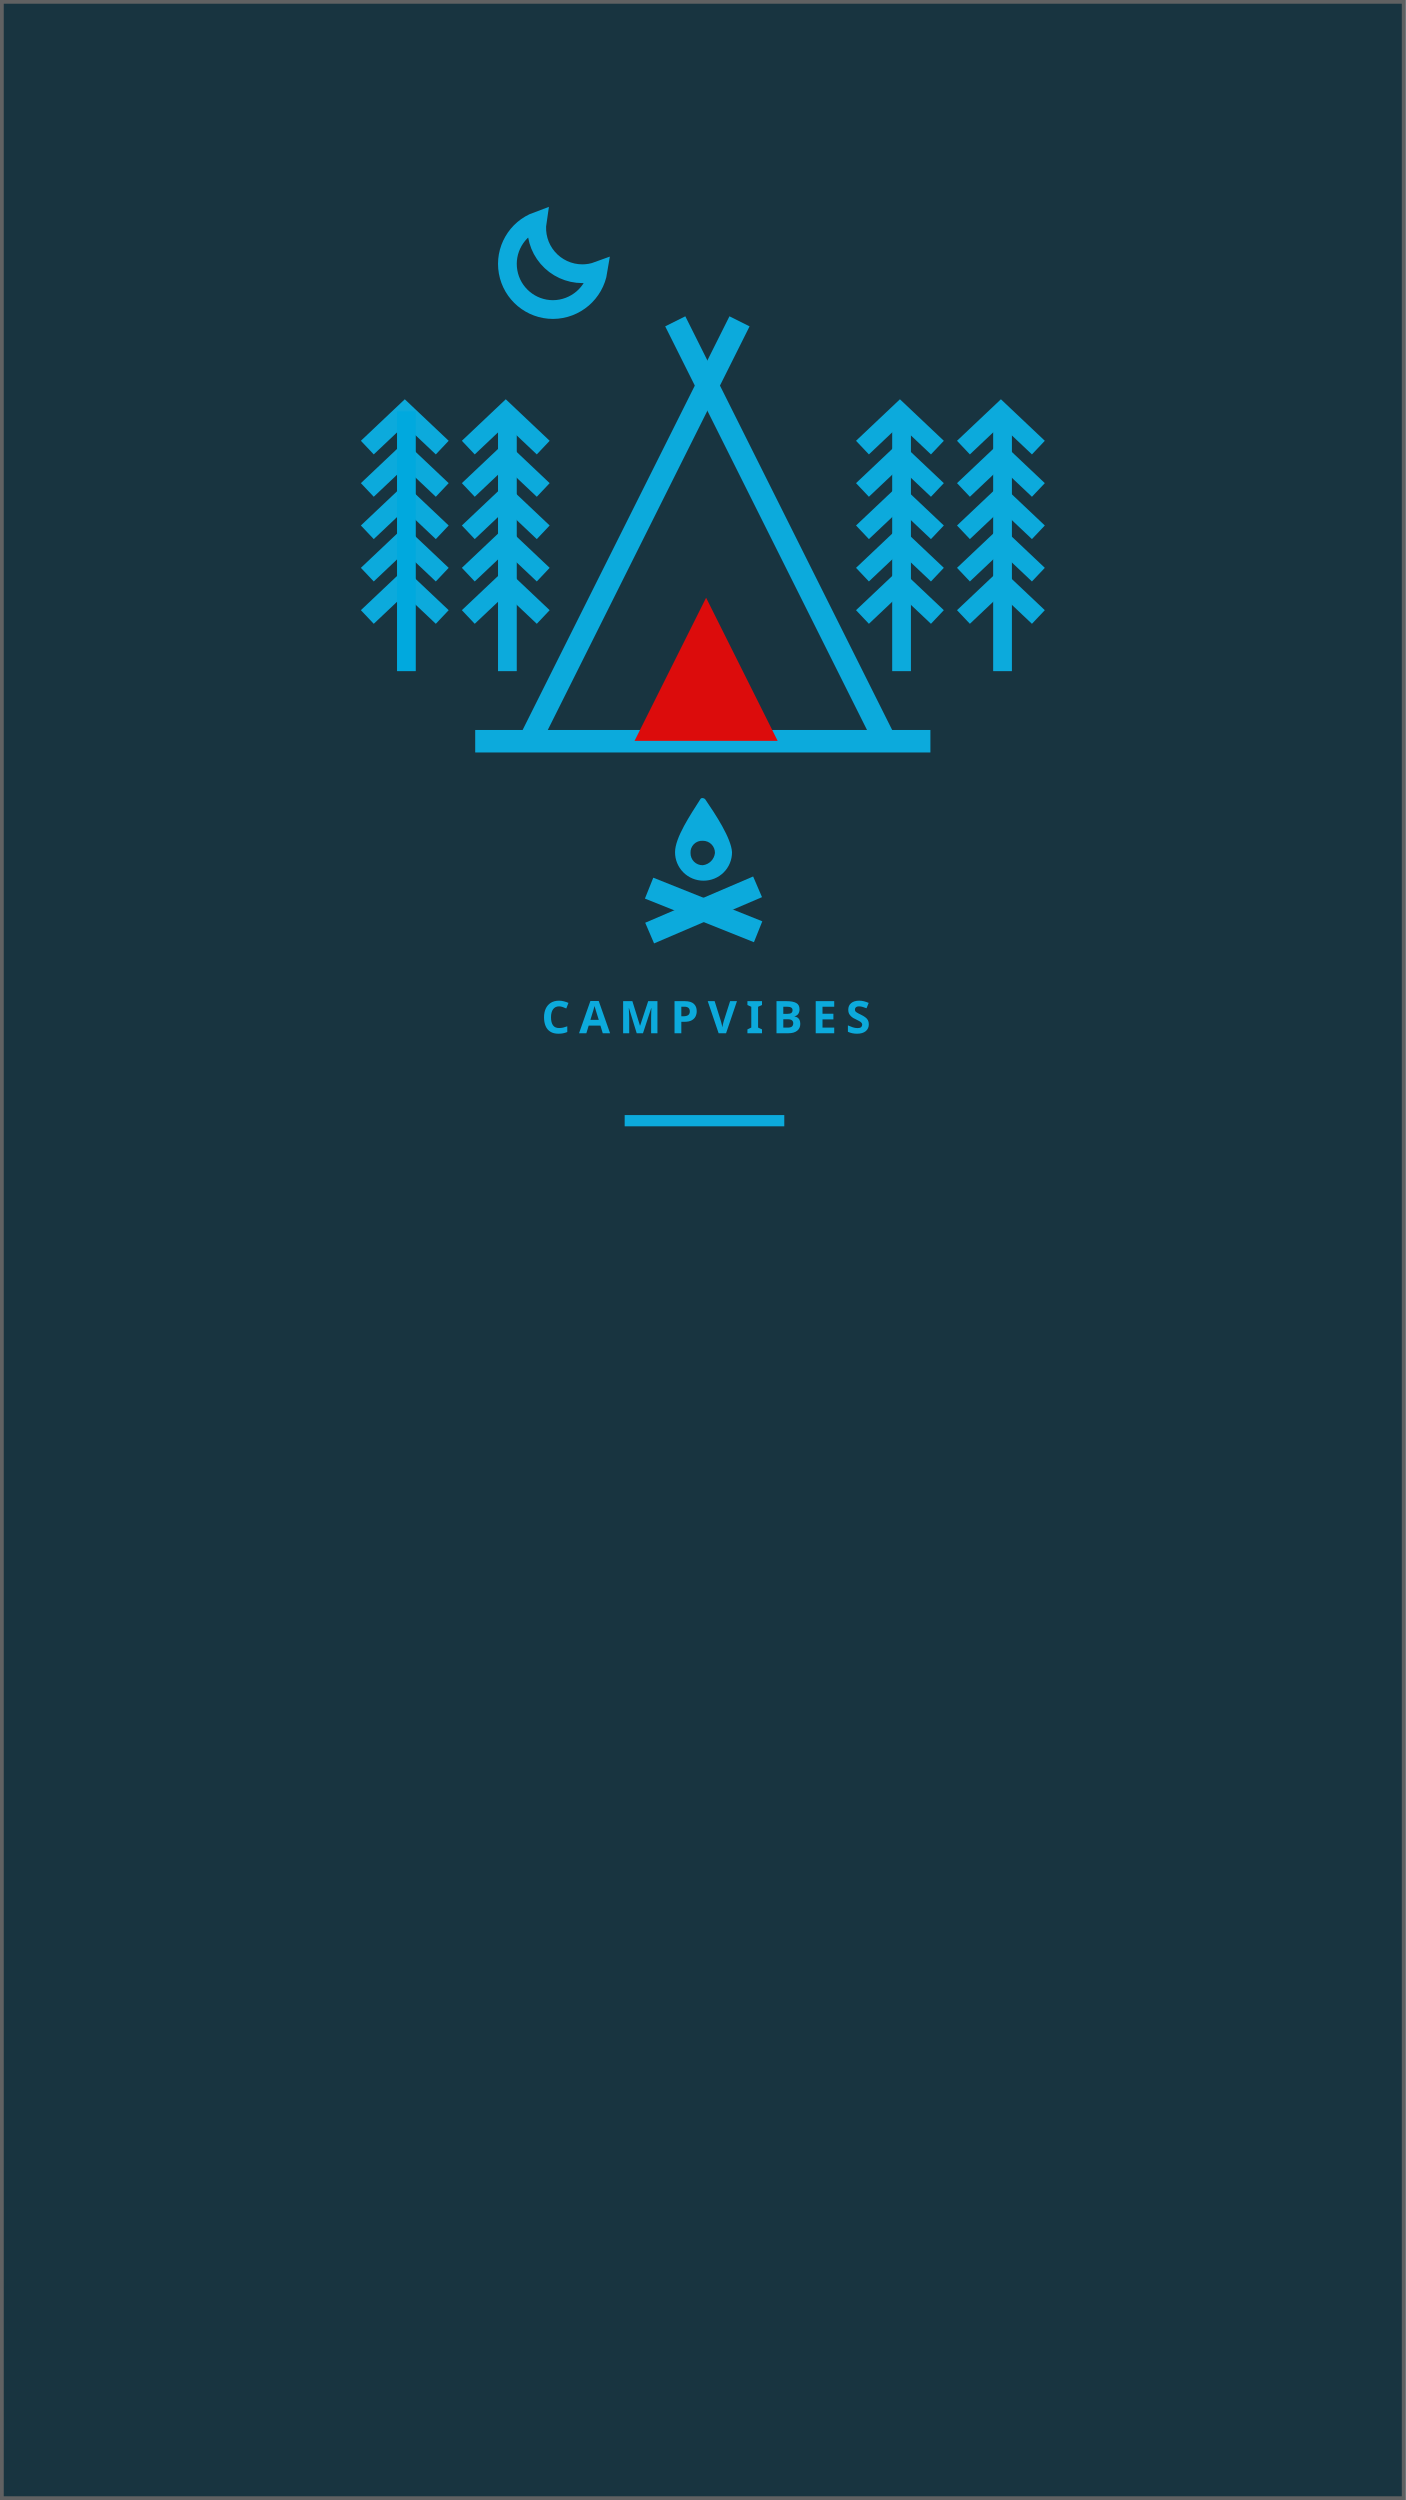
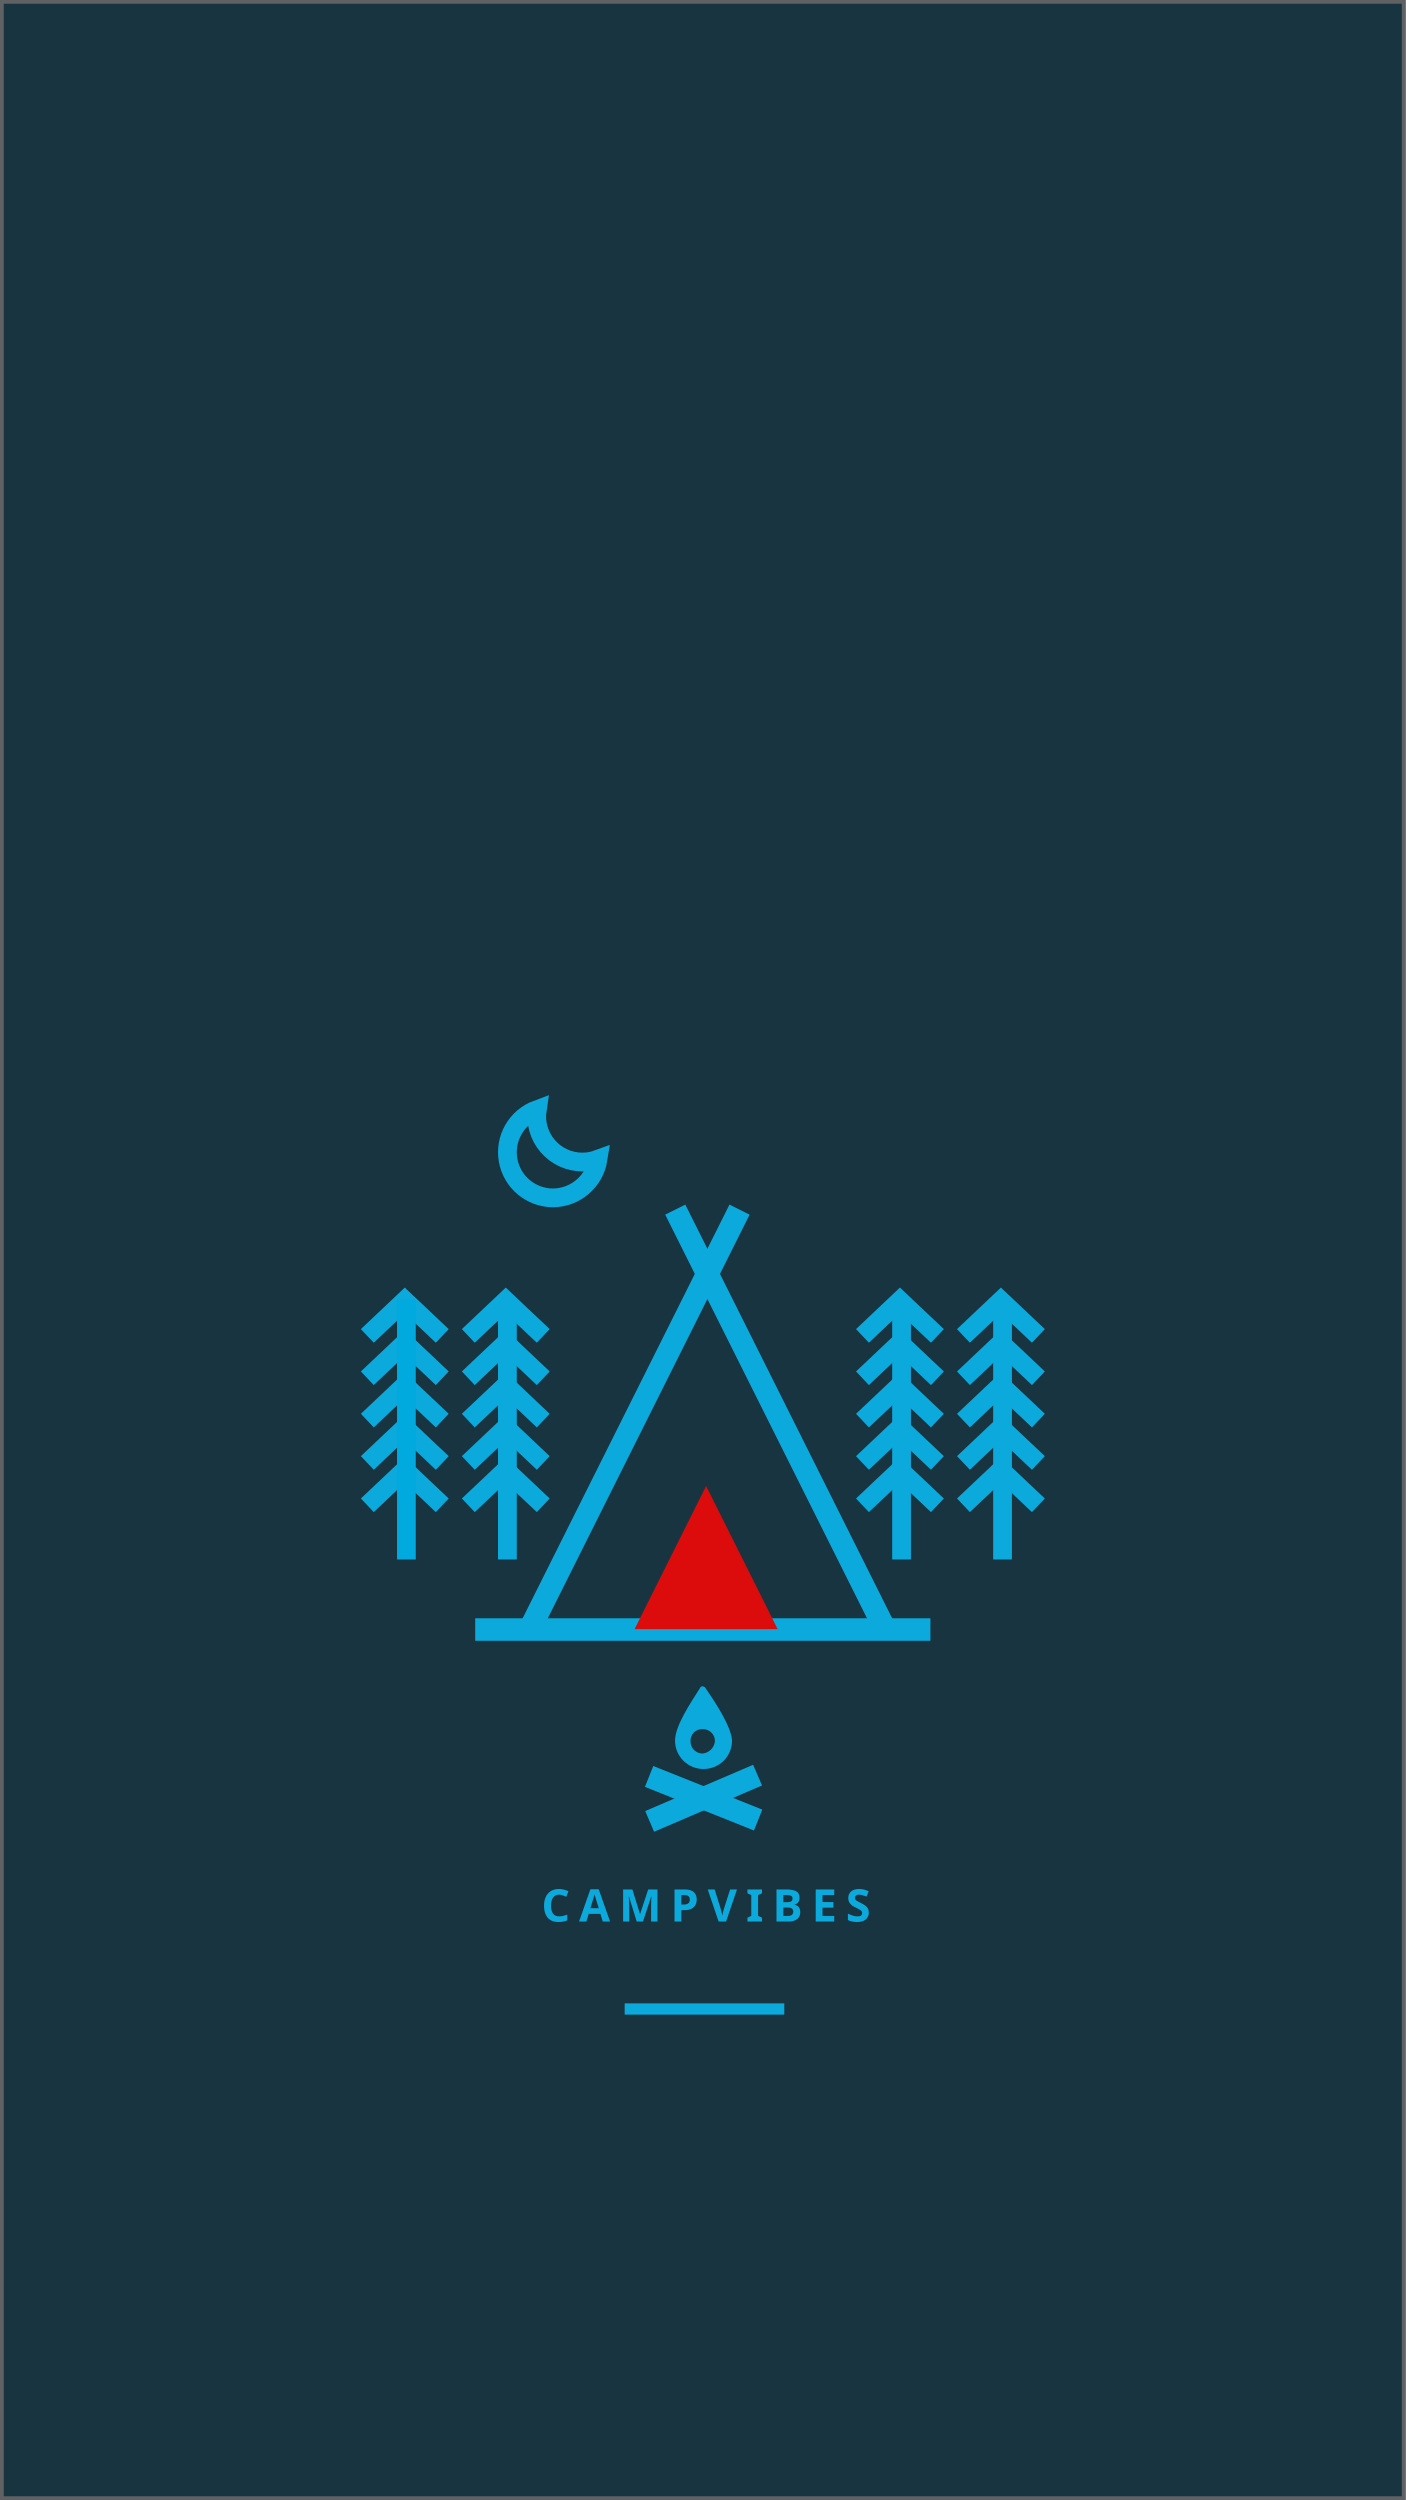
<svg xmlns="http://www.w3.org/2000/svg" viewBox="0 0 375 667">
  <defs>
    <style>
      .cls-1 {
        clip-path: url(#clip-iPhone_6_7_8_1);
      }

      .cls-11, .cls-2, .cls-3, .cls-5, .cls-6, .cls-9 {
        fill: none;
      }

      .cls-2 {
        stroke: #606162;
      }

      .cls-3, .cls-5, .cls-9 {
        stroke: #0caadc;
      }

      .cls-3 {
        stroke-width: 6px;
      }

      .cls-4 {
        fill: #dc0c0c;
      }

      .cls-5, .cls-6 {
        stroke-width: 5px;
      }

      .cls-6 {
        stroke: #00a9de;
      }

      .cls-7, .cls-8 {
        fill: #0caadc;
      }

      .cls-8 {
        font-size: 12px;
        font-family: SegoeUI-Bold, Segoe UI;
        font-weight: 700;
        letter-spacing: 0.2em;
      }

      .cls-9 {
        stroke-width: 3px;
      }

      .cls-10 {
        stroke: none;
      }

      .cls-12 {
        fill: #183440;
      }
    </style>
    <clipPath id="clip-iPhone_6_7_8_1">
      <rect width="375" height="667" />
    </clipPath>
  </defs>
  <g id="iPhone_6_7_8_1" data-name="iPhone 6/7/8 – 1" class="cls-1">
    <rect class="cls-12" width="375" height="667" />
    <g id="placeholder_box" data-name="placeholder box" class="cls-2">
      <rect class="cls-10" width="375" height="667" />
      <rect class="cls-11" x="0.5" y="0.5" width="374" height="666" />
    </g>
-     <g id="Campvibes_logo" data-name="Campvibes logo" transform="translate(98 59)">
+     <g id="Campvibes_logo" data-name="Campvibes logo" transform="translate(98 296)">
      <line id="line" class="cls-3" x2="56.014" y2="112.028" transform="translate(82.16 26.73)" />
      <line id="line-2" data-name="line" class="cls-3" y1="112.028" x2="56.014" transform="translate(43.29 26.73)" />
      <line id="line-3" data-name="line" class="cls-3" x1="121.447" transform="translate(28.784 138.758)" />
      <path id="tent_blue_triangle" data-name="tent blue triangle" class="cls-4" d="M19.091,0,38.182,38.182H0Z" transform="translate(71.297 100.479)" />
      <path id="moon_subtraction_" data-name="moon (subtraction)" class="cls-5" d="M12.167,23.589A12.17,12.17,0,0,1,7.963,0,12.178,12.178,0,0,0,19.99,14.029a12.125,12.125,0,0,0,4.2-.746A12.244,12.244,0,0,1,12.167,23.589Z" transform="translate(37.372 0)" />
      <g id="tree_4" data-name="tree 4" transform="translate(159.048 50.749)">
        <path id="path" class="cls-5" d="M.4,10.154,10.395.7l9.995,9.454" transform="translate(-0.4 -0.483)" />
        <path id="path-2" data-name="path" class="cls-5" d="M.4,10.154,10.395.7l9.995,9.454" transform="translate(-0.4 10.816)" />
        <path id="path-3" data-name="path" class="cls-5" d="M.4,10.154,10.395.7l9.995,9.454" transform="translate(-0.4 22.114)" />
        <path id="path-4" data-name="path" class="cls-5" d="M.4,10.154,10.395.7l9.995,9.454" transform="translate(-0.4 33.413)" />
        <path id="path-5" data-name="path" class="cls-5" d="M.4,10.154,10.395.7l9.995,9.454" transform="translate(-0.4 44.711)" />
        <line id="line-4" data-name="line" class="cls-5" y2="69.312" transform="translate(10.429)" />
      </g>
      <g id="tree_3" data-name="tree 3" transform="translate(132.106 50.749)">
        <path id="path-6" data-name="path" class="cls-5" d="M.4,10.154,10.395.7l9.995,9.454" transform="translate(-0.4 -0.483)" />
        <path id="path-7" data-name="path" class="cls-5" d="M.4,10.154,10.395.7l9.995,9.454" transform="translate(-0.4 10.816)" />
        <path id="path-8" data-name="path" class="cls-5" d="M.4,10.154,10.395.7l9.995,9.454" transform="translate(-0.4 22.114)" />
        <path id="path-9" data-name="path" class="cls-5" d="M.4,10.154,10.395.7l9.995,9.454" transform="translate(-0.4 33.413)" />
        <path id="path-10" data-name="path" class="cls-5" d="M.4,10.154,10.395.7l9.995,9.454" transform="translate(-0.4 44.711)" />
        <line id="line-5" data-name="line" class="cls-5" y2="69.312" transform="translate(10.429)" />
      </g>
      <g id="tree_2" data-name="tree 2" transform="translate(26.943 50.749)">
        <path id="path-11" data-name="path" class="cls-5" d="M.4,10.154,10.395.7l9.995,9.454" transform="translate(-0.4 -0.483)" />
        <path id="path-12" data-name="path" class="cls-5" d="M.4,10.154,10.395.7l9.995,9.454" transform="translate(-0.4 10.816)" />
        <path id="path-13" data-name="path" class="cls-5" d="M.4,10.154,10.395.7l9.995,9.454" transform="translate(-0.4 22.114)" />
        <path id="path-14" data-name="path" class="cls-5" d="M.4,10.154,10.395.7l9.995,9.454" transform="translate(-0.4 33.413)" />
        <path id="path-15" data-name="path" class="cls-5" d="M.4,10.154,10.395.7l9.995,9.454" transform="translate(-0.4 44.711)" />
        <line id="line-6" data-name="line" class="cls-5" y2="69.312" transform="translate(10.429)" />
      </g>
      <g id="tree_1" data-name="tree 1" transform="translate(0 50.749)">
        <path id="path-16" data-name="path" class="cls-5" d="M.4,10.154,10.395.7l9.995,9.454" transform="translate(-0.4 -0.483)" />
        <path id="path-17" data-name="path" class="cls-5" d="M.4,10.154,10.395.7l9.995,9.454" transform="translate(-0.4 10.816)" />
        <path id="path-18" data-name="path" class="cls-5" d="M.4,10.154,10.395.7l9.995,9.454" transform="translate(-0.4 22.114)" />
        <path id="path-19" data-name="path" class="cls-5" d="M.4,10.154,10.395.7l9.995,9.454" transform="translate(-0.4 33.413)" />
        <path id="path-20" data-name="path" class="cls-5" d="M.4,10.154,10.395.7l9.995,9.454" transform="translate(-0.4 44.711)" />
        <line id="line-7" data-name="line" class="cls-6" y2="69.312" transform="translate(10.429)" />
      </g>
      <path id="flame" class="cls-7" d="M8.039.376c-.435-.435-1.086-.435-1.3,0C4.128,4.5,0,10.588,0,14.5a7.557,7.557,0,0,0,7.6,7.6,7.557,7.557,0,0,0,7.6-7.6C14.992,10.805,10.864,4.5,8.039.376Zm-.652,17.6a3.2,3.2,0,0,1-3.259-3.259,3.079,3.079,0,0,1,3.259-3.259,3.2,3.2,0,0,1,3.259,3.259A3.689,3.689,0,0,1,7.387,17.976Z" transform="translate(82.103 153.864)" />
      <g id="logs" transform="translate(75.179 169.377)">
        <line id="line-8" data-name="line" class="cls-3" x2="29.087" y2="11.634" transform="translate(0 8.58)" />
        <line id="line-9" data-name="line" class="cls-3" x2="29.087" y2="11.634" transform="translate(28.94 8.226) rotate(135)" />
      </g>
      <text id="Campvibes" class="cls-8" transform="translate(89.741 216.67)">
        <tspan x="-43.297" y="0">CAMPVIBES</tspan>
      </text>
      <path id="line-10" data-name="line" class="cls-9" d="M0,0H42.587" transform="translate(68.66 240)" />
    </g>
  </g>
</svg>
